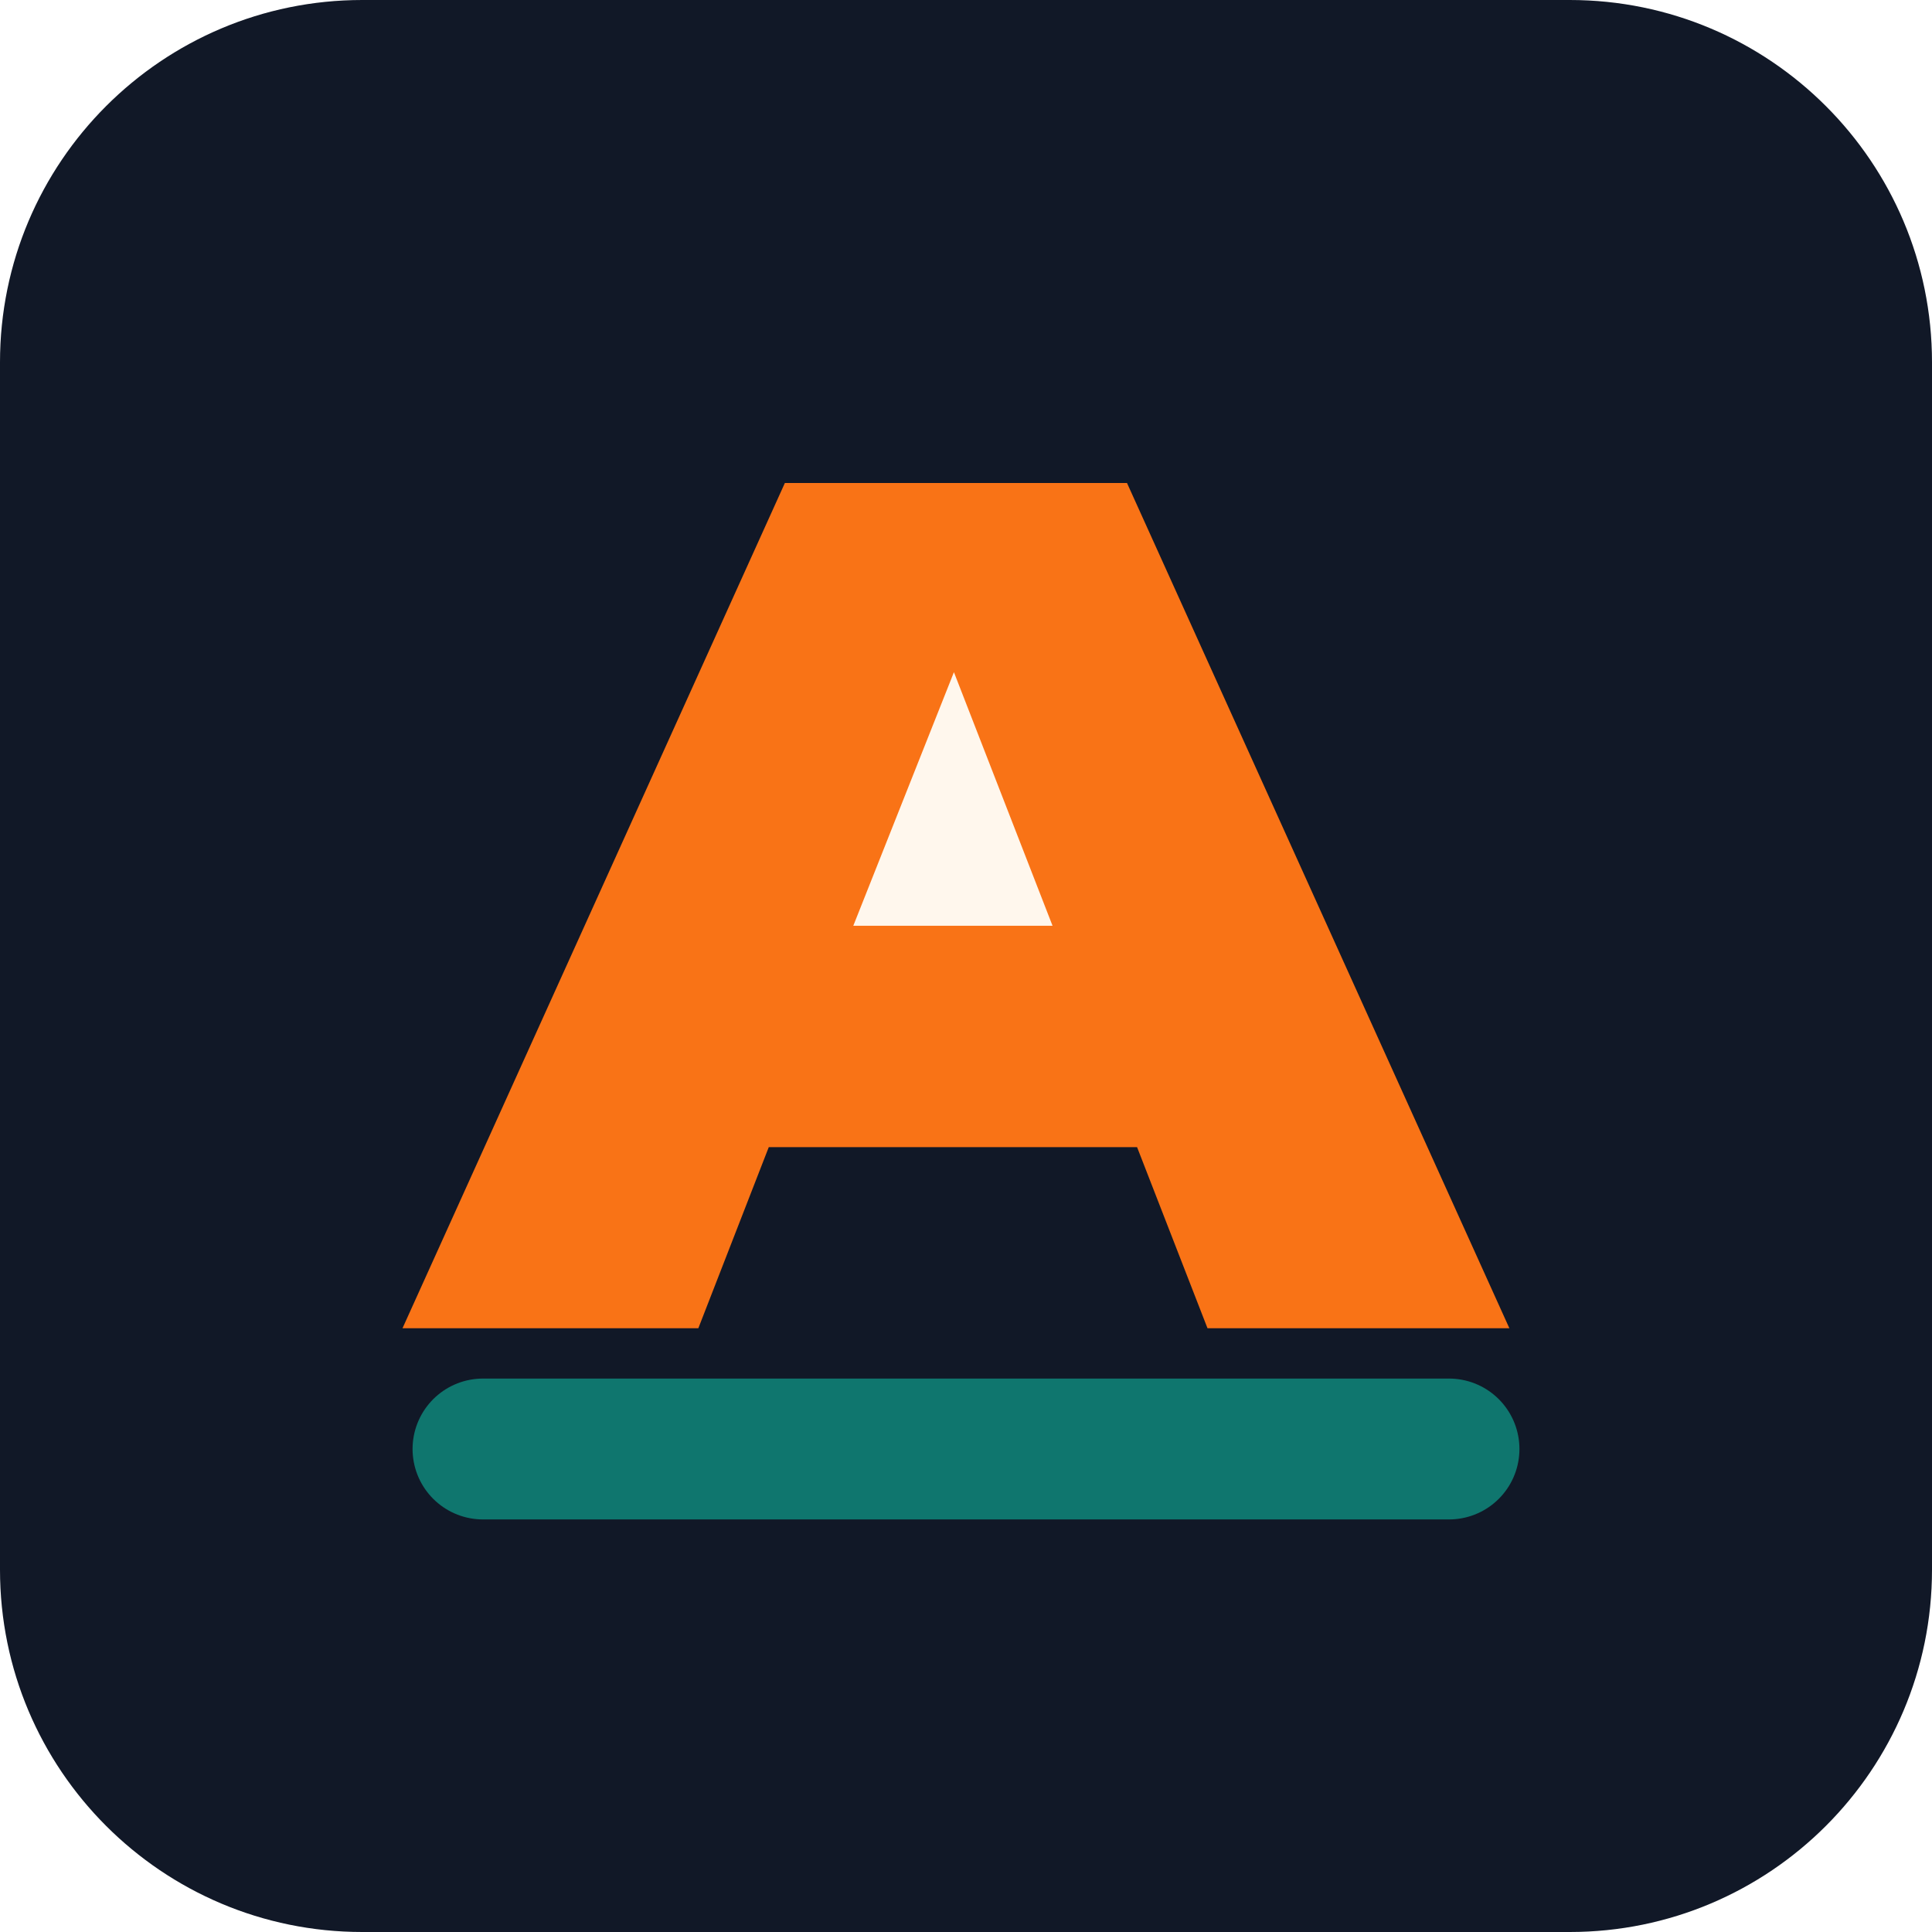
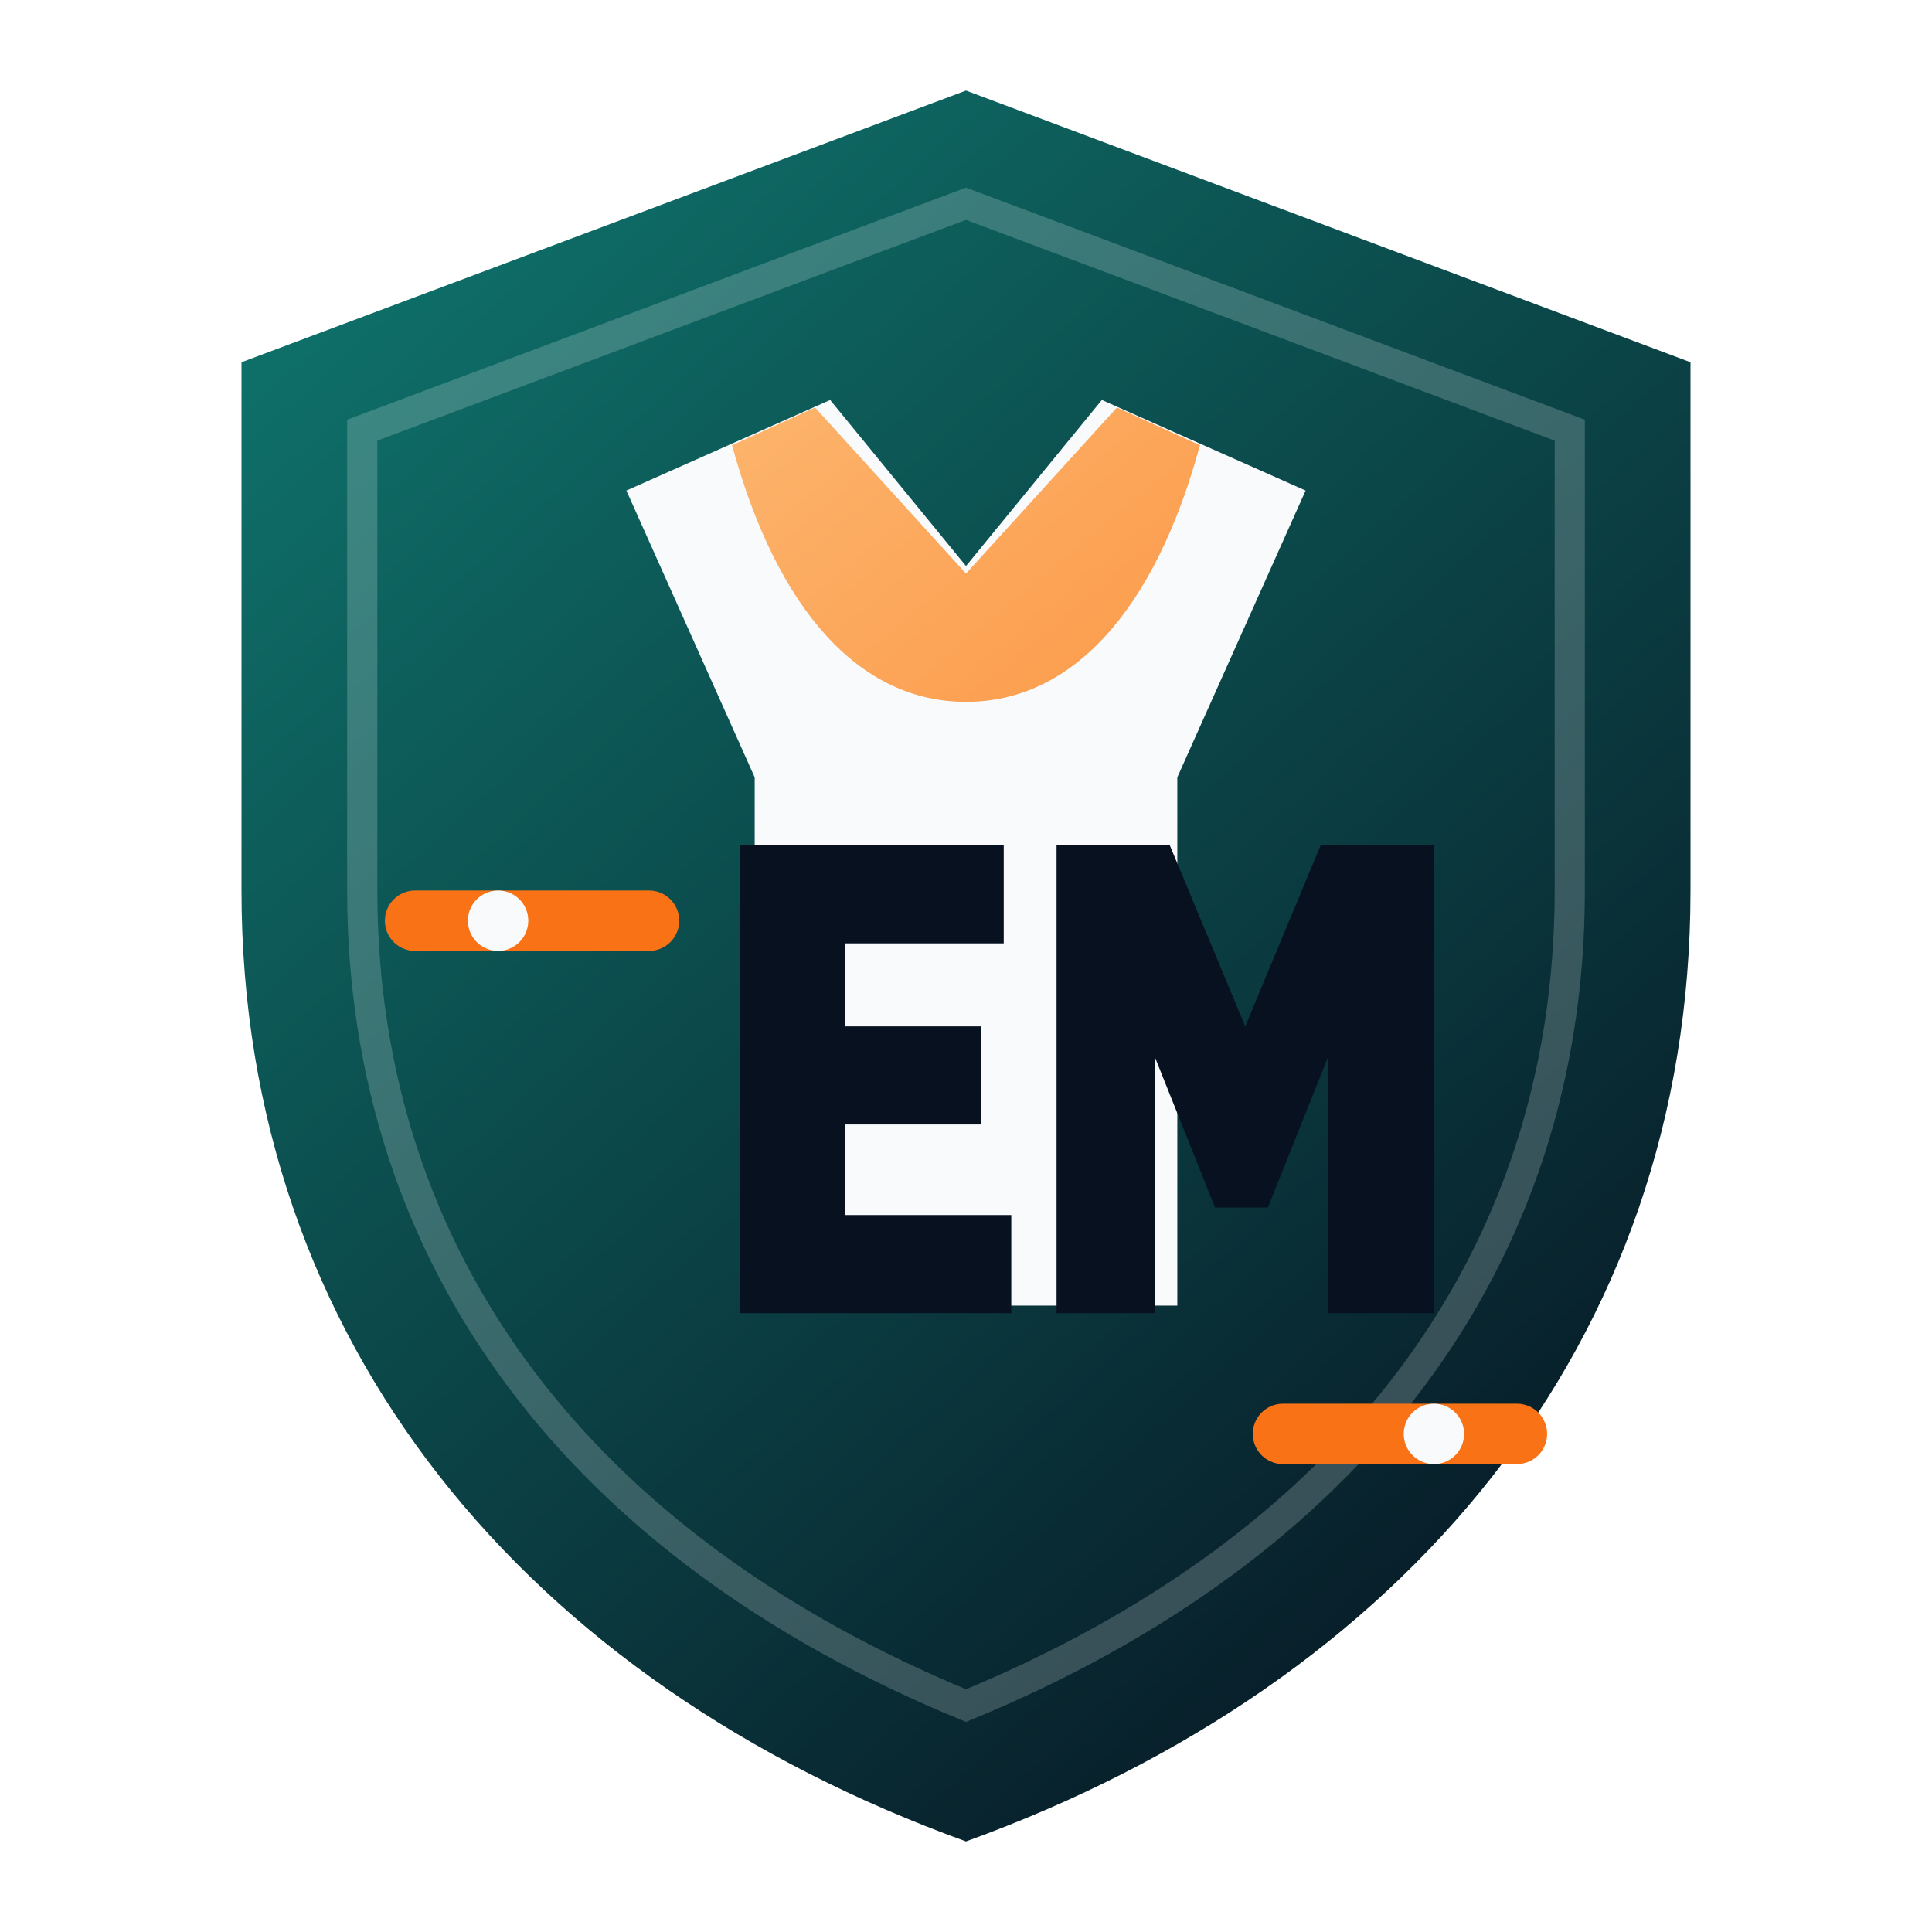
- <svg xmlns="http://www.w3.org/2000/svg" width="96" height="96" viewBox="0 0 96 96" fill="none">
-   <rect width="96" height="96" rx="18" fill="#111827" />
-   <path d="M20 66L39 24H56L75 66H60L56.5 57H38.2L34.7 66H20Z" fill="#F97316" />
-   <path d="M42.4 46H52.3L47.4 33.4L42.4 46Z" fill="#FFF7ED" />
-   <path d="M24 72H72" stroke="#0F766E" stroke-width="7" stroke-linecap="round" />
+ <svg xmlns="http://www.w3.org/2000/svg" viewBox="0 0 256 256" role="img" aria-labelledby="title desc">
+   <defs>
+     <linearGradient id="shield" x1="32" y1="24" x2="220" y2="232" gradientUnits="userSpaceOnUse">
+       <stop stop-color="#0F766E" />
+       <stop offset="1" stop-color="#07111F" />
+     </linearGradient>
+     <linearGradient id="accent" x1="72" y1="56" x2="190" y2="198" gradientUnits="userSpaceOnUse">
+       <stop stop-color="#FDBA74" />
+       <stop offset="1" stop-color="#F97316" />
+     </linearGradient>
+   </defs>
+   <path d="M128 12 224 48v70c0 60-38 105-96 126-58-21-96-66-96-126V48l96-36Z" fill="url(#shield)" />
+   <path d="M128 27 208 57v61c0 49-29 87-80 108-51-21-80-59-80-108V57l80-30Z" fill="none" stroke="#F8FAFC" stroke-opacity=".2" stroke-width="4" />
+   <path d="m83 65 27-12 18 22 18-22 27 12-17 38v70h-56v-70L83 65Z" fill="#F8FAFC" />
+   <path d="m108 54 20 22 20-22 11 5c-6 22-17 34-31 34s-25-12-31-34l11-5Z" fill="url(#accent)" />
+   <path d="M98 112h35v13h-21v11h18v13h-18v12h22v13H98v-62Zm42 0h15l10 24 10-24h15v62h-14v-34l-8 20h-7l-8-20v34h-13v-62Z" fill="#07111F" />
+   <path d="M55 122h31M170 190h31" stroke="#F97316" stroke-width="8" stroke-linecap="round" />
+   <circle cx="66" cy="122" r="4" fill="#F8FAFC" />
+   <circle cx="190" cy="190" r="4" fill="#F8FAFC" />
</svg>
